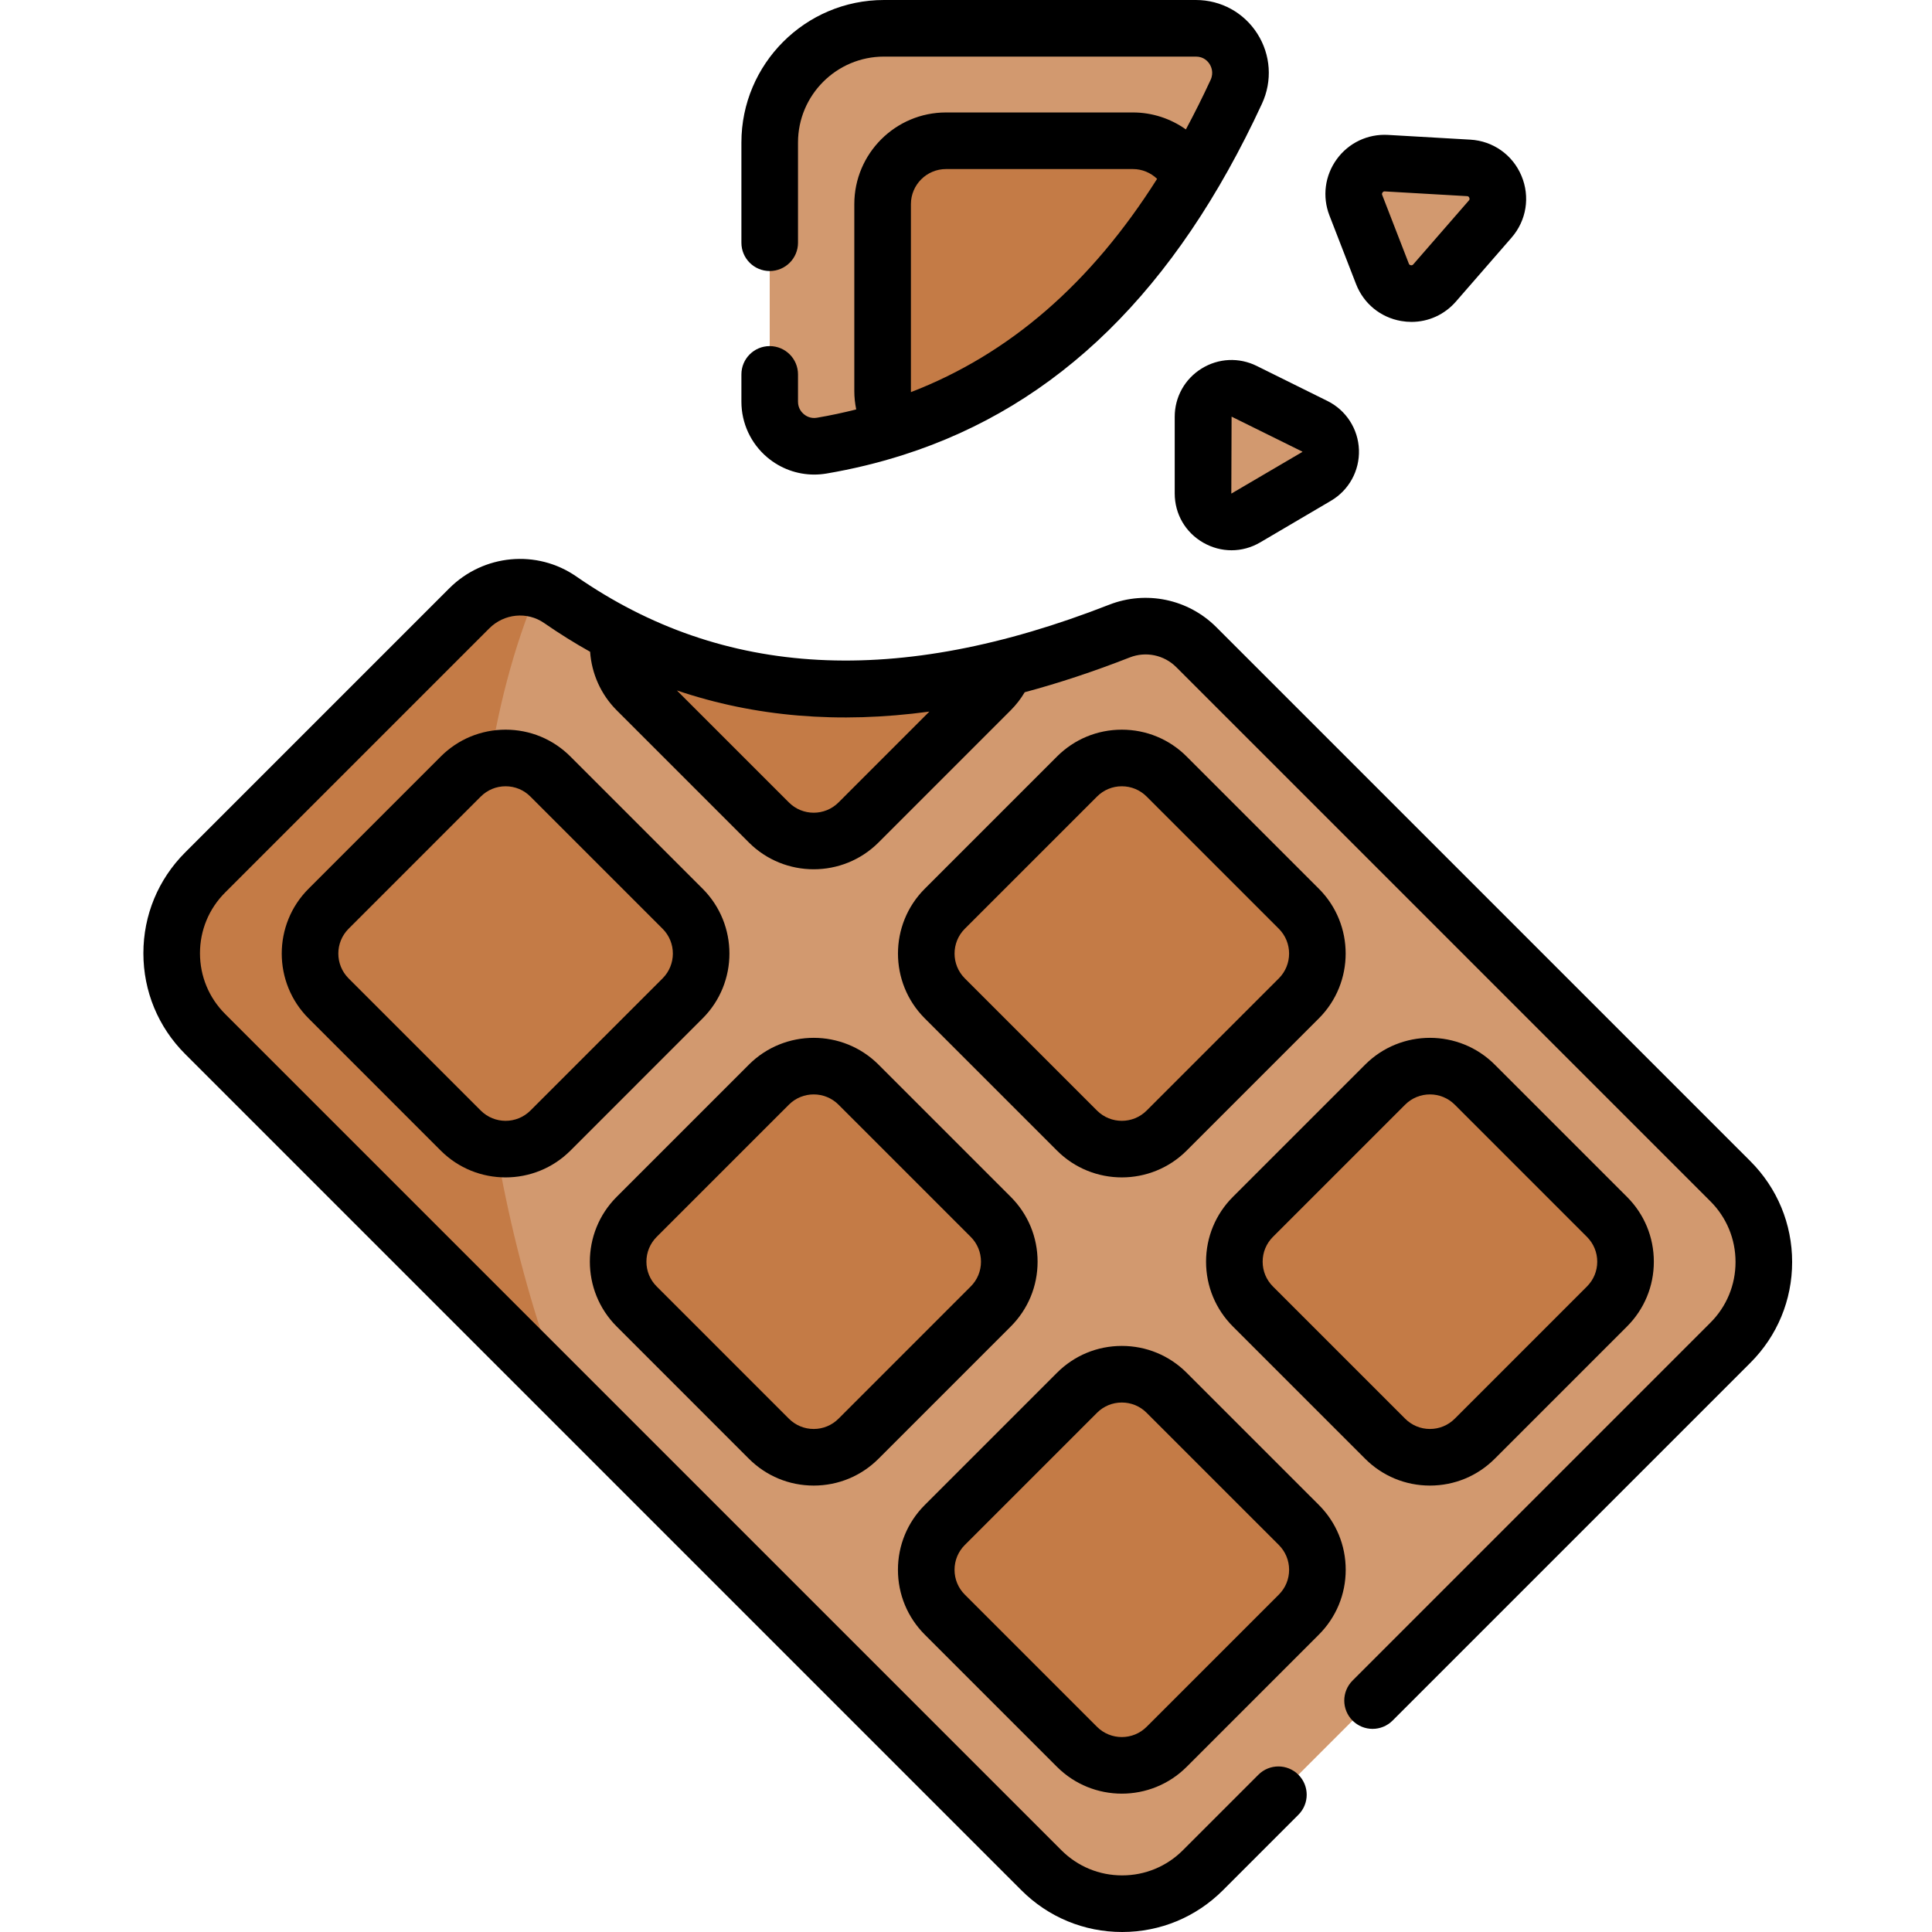
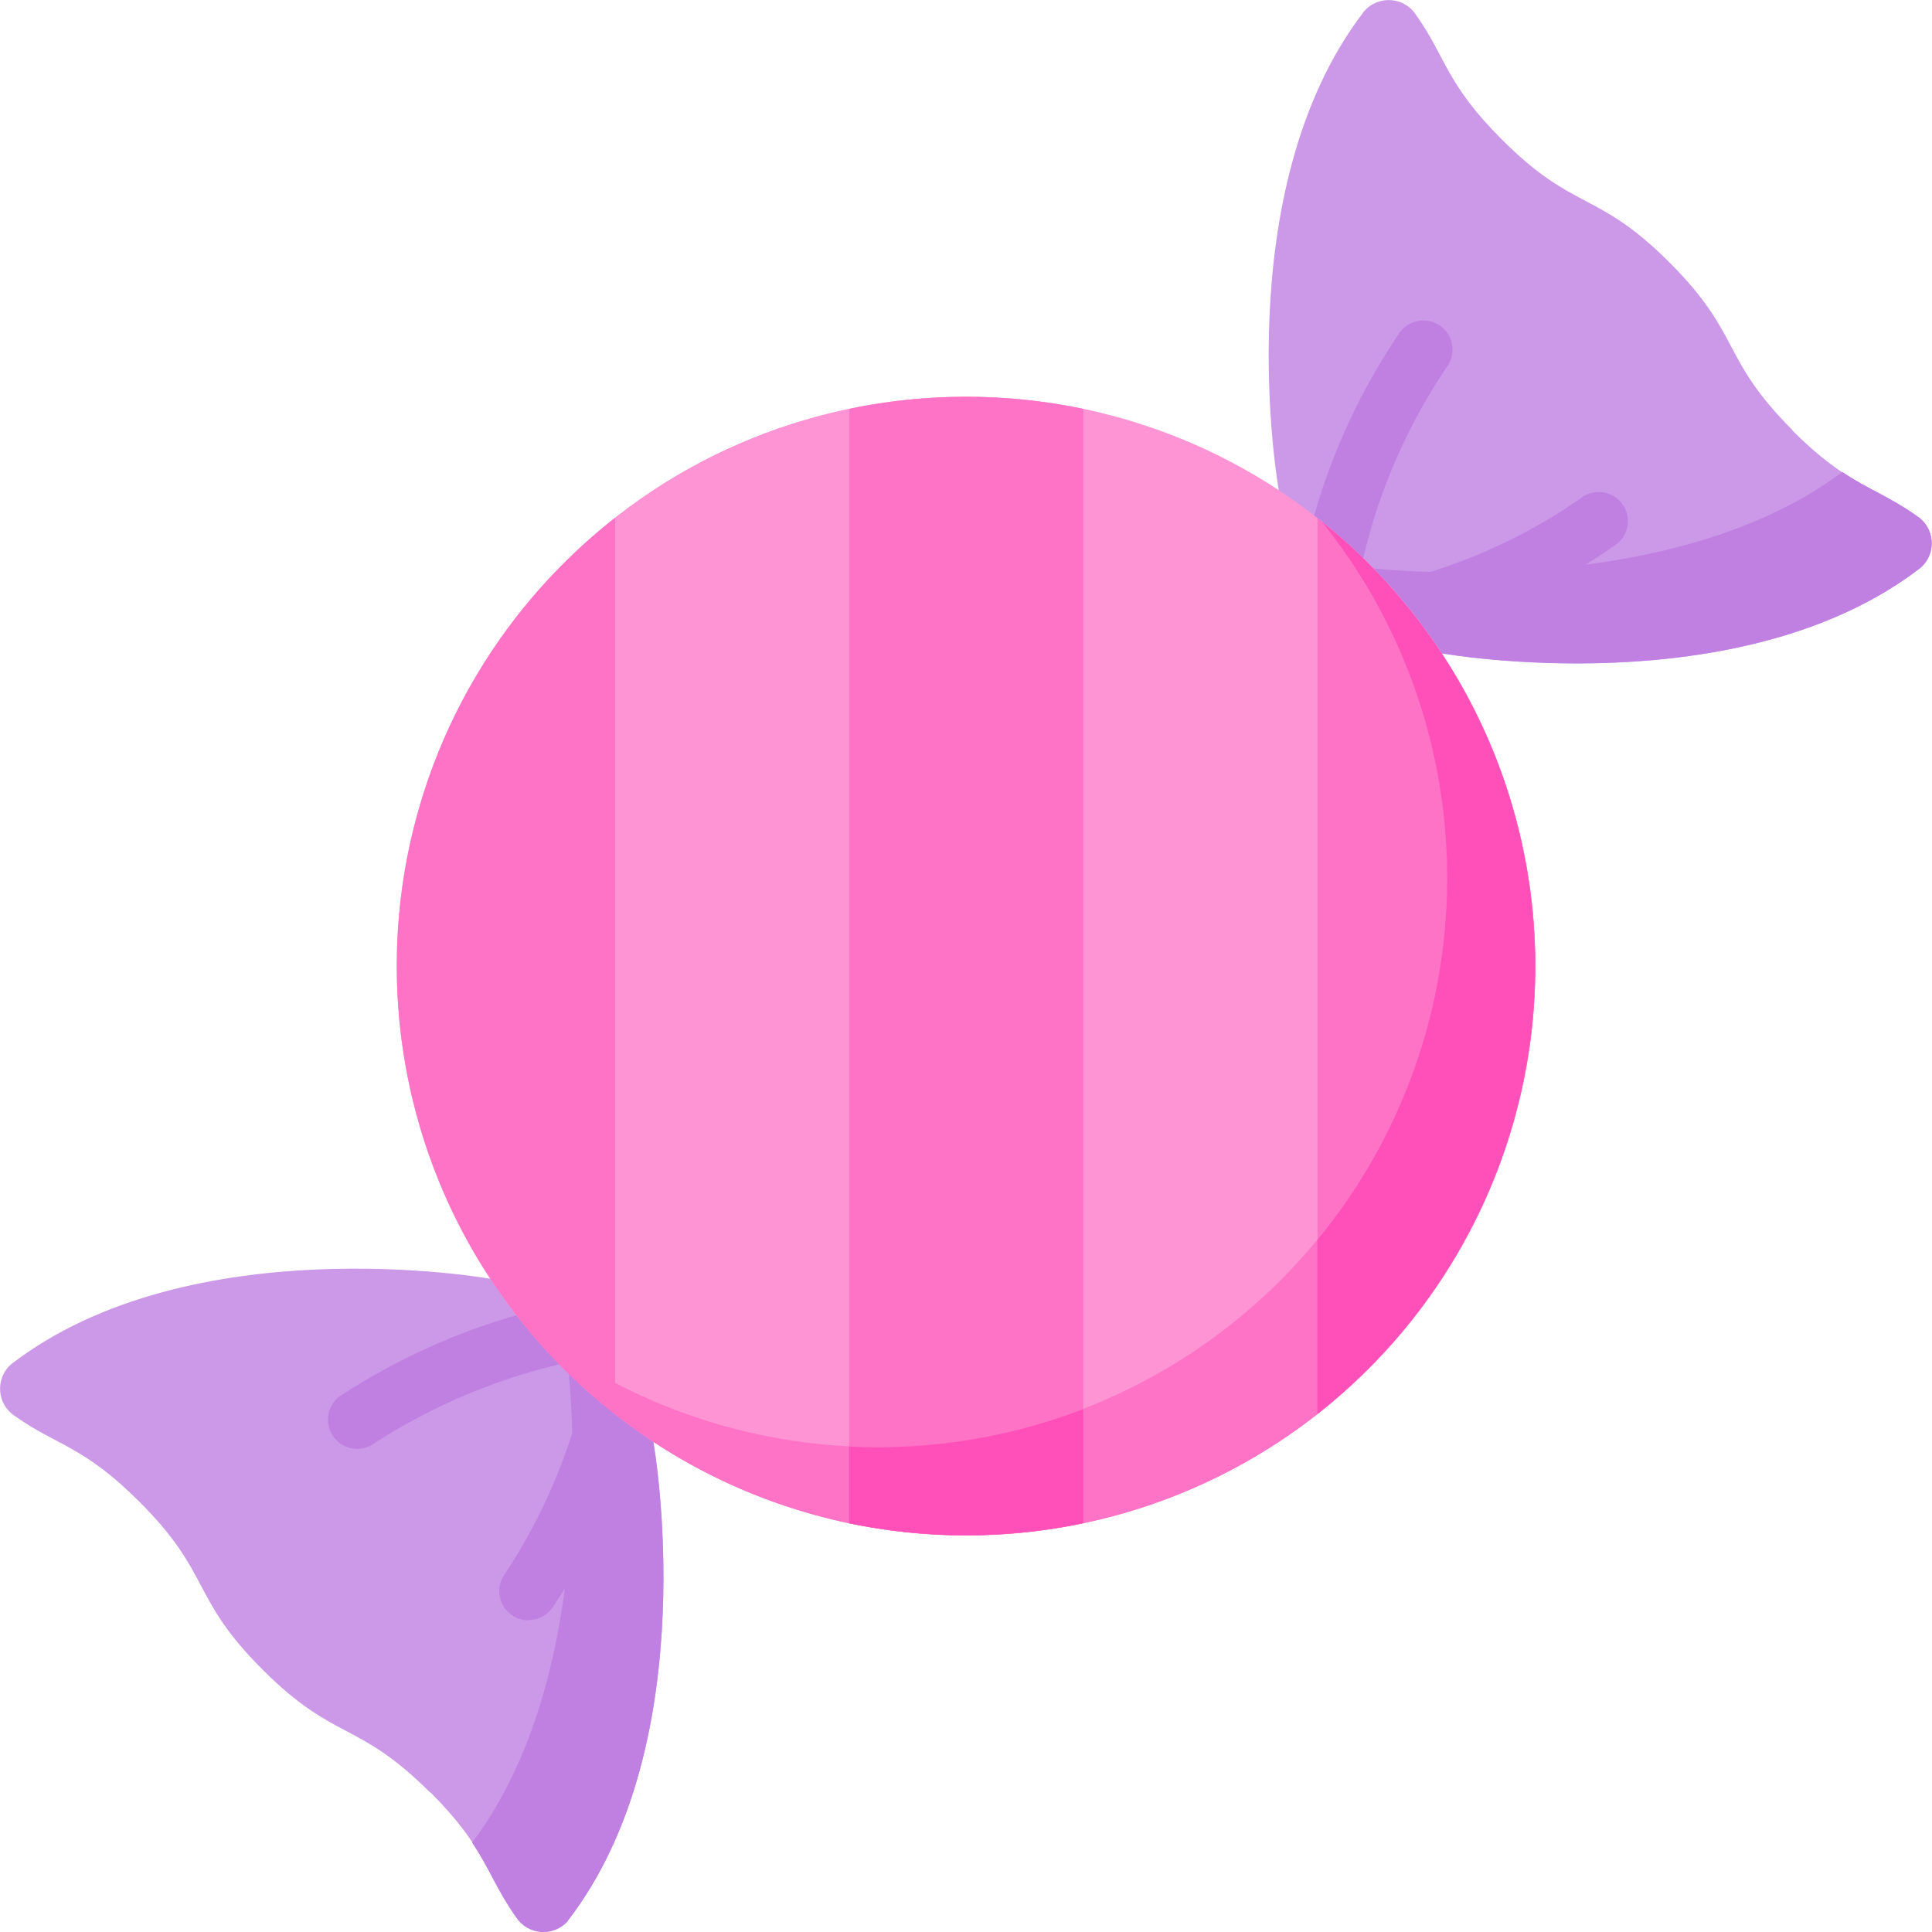
- <svg xmlns="http://www.w3.org/2000/svg" height="512" viewBox="-38 0 512 512" width="512">
-   <path d="m86.359 161.223-69.996 69.996c-11.816 11.82-11.816 30.98 0 42.801l221.617 221.617c11.82 11.816 30.984 11.816 42.801 0l139.793-139.793c11.82-11.82 11.82-30.98 0-42.801l-141.547-141.543c-5.332-5.332-13.316-7.012-20.34-4.262-67.09 26.25-113.602 15.691-148.219-8.297-7.496-5.195-17.66-4.164-24.109 2.281zm0 0" fill="#d2996f" />
-   <g fill="#c47b46">
-     <path d="m104.512 156.219c-6.34-1.629-13.301.152-18.152 5.004l-69.996 69.996c-11.816 11.82-11.816 30.98 0 42.801l94.609 94.605c-24.457-63.578-32.379-150.738-6.461-212.406zm0 0" />
-     <path d="m142.898 264.586-35.031 35.031c-6.562 6.559-17.199 6.559-23.762 0l-35.031-35.031c-6.559-6.562-6.559-17.199 0-23.762l35.031-35.031c6.562-6.562 17.199-6.562 23.762 0l35.031 35.031c6.562 6.562 6.562 17.199 0 23.762zm0 0" />
-     <path d="m224.555 346.238-35.035 35.031c-6.559 6.562-17.195 6.562-23.758 0l-35.031-35.031c-6.562-6.559-6.562-17.199 0-23.758l35.031-35.031c6.562-6.562 17.199-6.562 23.758 0l35.035 35.031c6.559 6.559 6.559 17.199 0 23.758zm0 0" />
-     <path d="m306.207 264.586-35.031 35.031c-6.562 6.559-17.199 6.559-23.758 0l-35.031-35.031c-6.562-6.562-6.562-17.199 0-23.762l35.031-35.031c6.559-6.562 17.195-6.562 23.758 0l35.031 35.031c6.562 6.562 6.562 17.199 0 23.762zm0 0" />
-     <path d="m306.207 427.895-35.031 35.031c-6.562 6.562-17.199 6.562-23.758 0l-35.031-35.031c-6.562-6.562-6.562-17.199 0-23.758l35.031-35.035c6.559-6.559 17.195-6.559 23.758 0l35.031 35.035c6.562 6.559 6.562 17.195 0 23.758zm0 0" />
-     <path d="m387.863 346.238-35.031 35.031c-6.562 6.562-17.199 6.562-23.762 0l-35.031-35.031c-6.559-6.559-6.559-17.199 0-23.758l35.031-35.031c6.562-6.562 17.199-6.562 23.762 0l35.031 35.031c6.562 6.559 6.562 17.199 0 23.758zm0 0" />
-     <path d="m126.047 168.324c-.844 5.156.707 10.629 4.684 14.605l35.031 35.031c6.562 6.559 17.199 6.559 23.758 0l35.035-35.031c1.73-1.734 2.992-3.754 3.809-5.906-42.5 10.621-75.621 5.059-102.316-8.699zm0 0" />
+ <svg xmlns="http://www.w3.org/2000/svg" width="50" height="50" viewBox="0 0 50 50" version="1.1">
+   <g id="surface1">
+     <path style=" stroke:none;fill-rule:nonzero;fill:rgb(80%,59.608%,90.98%);fill-opacity:1;" d="M 46.391 11.133 C 44.512 9.254 45.09 8.676 43.207 6.793 C 41.324 4.91 40.746 5.492 38.867 3.609 C 37.414 2.16 37.426 1.484 36.648 0.387 C 36.504 0.164 36.266 0.023 36.004 0.004 C 35.738 -0.016 35.48 0.09 35.309 0.285 C 31.719 4.938 33.09 12.656 33.09 12.656 L 33.203 14.855 L 35.137 16.801 L 37.336 16.914 C 37.336 16.914 45.055 18.285 49.703 14.695 C 49.902 14.523 50.008 14.266 49.988 14 C 49.969 13.738 49.828 13.5 49.605 13.355 C 48.504 12.578 47.832 12.586 46.383 11.137 Z M 46.391 11.133 " />
+     <path style=" stroke:none;fill-rule:nonzero;fill:rgb(74.902%,50.196%,88.627%);fill-opacity:1;" d="M 49.613 13.355 C 48.898 12.848 48.363 12.672 47.68 12.215 C 43.012 15.707 35.098 14.668 35.098 14.668 L 33.188 14.566 L 33.203 14.859 L 35.137 16.797 L 37.34 16.91 C 37.34 16.91 45.059 18.281 49.707 14.691 C 49.906 14.52 50.012 14.262 49.992 13.996 C 49.973 13.734 49.832 13.496 49.609 13.352 Z M 49.613 13.355 " />
+     <path style=" stroke:none;fill-rule:nonzero;fill:rgb(80%,59.608%,90.98%);fill-opacity:1;" d="M 11.133 46.391 C 9.254 44.512 8.676 45.09 6.793 43.207 C 4.91 41.324 5.492 40.746 3.609 38.867 C 2.16 37.414 1.484 37.426 0.387 36.648 C 0.164 36.504 0.023 36.266 0.004 36.004 C -0.016 35.738 0.09 35.48 0.285 35.309 C 4.938 31.719 12.656 33.09 12.656 33.09 L 14.855 33.203 L 16.801 35.137 L 16.914 37.336 C 16.914 37.336 18.285 45.055 14.695 49.703 C 14.523 49.902 14.266 50.008 14 49.988 C 13.738 49.969 13.5 49.828 13.355 49.605 C 12.578 48.504 12.586 47.832 11.137 46.383 Z M 11.133 46.391 " />
+     <path style=" stroke:none;fill-rule:nonzero;fill:rgb(74.902%,50.196%,88.627%);fill-opacity:1;" d="M 14.695 49.711 C 18.285 45.059 16.91 37.34 16.91 37.34 L 16.797 35.141 L 14.863 33.207 L 14.57 33.191 L 14.672 35.102 C 14.672 35.102 15.734 43.023 12.219 47.688 C 12.676 48.371 12.852 48.906 13.355 49.617 C 13.5 49.84 13.738 49.98 14 50 C 14.266 50.02 14.523 49.914 14.695 49.719 Z M 14.695 49.711 " />
+     <path style=" stroke:none;fill-rule:nonzero;fill:rgb(74.902%,50.196%,88.627%);fill-opacity:1;" d="M 34.531 15.094 C 34.297 15.094 34.074 14.984 33.934 14.797 C 33.789 14.609 33.742 14.367 33.805 14.141 C 34.262 12.16 35.086 10.281 36.23 8.598 C 36.48 8.266 36.953 8.195 37.285 8.441 C 37.621 8.691 37.691 9.164 37.441 9.5 C 36.41 11.027 35.668 12.738 35.258 14.539 C 35.168 14.867 34.871 15.094 34.531 15.098 Z M 34.531 15.094 " />
+     <path style=" stroke:none;fill-rule:nonzero;fill:rgb(74.902%,50.196%,88.627%);fill-opacity:1;" d="M 35.996 16.605 C 35.617 16.605 35.297 16.324 35.25 15.949 C 35.203 15.57 35.441 15.219 35.805 15.121 C 37.633 14.723 39.359 13.973 40.895 12.906 C 41.109 12.73 41.402 12.684 41.66 12.789 C 41.914 12.891 42.094 13.129 42.125 13.402 C 42.156 13.68 42.035 13.949 41.805 14.105 C 40.113 15.297 38.203 16.137 36.184 16.578 C 36.121 16.594 36.059 16.602 35.996 16.602 Z M 35.996 16.605 " />
+     <path style=" stroke:none;fill-rule:nonzero;fill:rgb(74.902%,50.196%,88.627%);fill-opacity:1;" d="M 9.242 37.496 C 8.914 37.496 8.621 37.281 8.523 36.969 C 8.422 36.656 8.539 36.316 8.805 36.125 C 10.445 35.055 12.258 34.277 14.16 33.832 C 14.562 33.727 14.973 33.961 15.082 34.363 C 15.195 34.762 14.961 35.176 14.562 35.289 C 12.828 35.688 11.176 36.387 9.68 37.355 C 9.555 37.449 9.398 37.496 9.242 37.496 Z M 9.242 37.496 " />
+     <path style=" stroke:none;fill-rule:nonzero;fill:rgb(74.902%,50.196%,88.627%);fill-opacity:1;" d="M 13.68 41.934 C 13.395 41.934 13.133 41.773 13.004 41.52 C 12.875 41.266 12.898 40.961 13.066 40.734 C 14.055 39.242 14.758 37.582 15.145 35.832 C 15.207 35.566 15.41 35.355 15.672 35.281 C 15.938 35.207 16.219 35.277 16.414 35.473 C 16.605 35.668 16.68 35.949 16.605 36.215 C 16.176 38.141 15.391 39.973 14.293 41.613 C 14.148 41.809 13.922 41.926 13.68 41.926 Z M 13.68 41.934 " />
+     <path style=" stroke:none;fill-rule:nonzero;fill:rgb(100%,58.039%,83.137%);fill-opacity:1;" d="M 35.418 14.582 C 29.664 8.828 20.336 8.828 14.582 14.582 C 8.828 20.336 8.828 29.664 14.582 35.418 C 20.336 41.172 29.664 41.172 35.418 35.418 C 41.172 29.664 41.172 20.336 35.418 14.582 Z M 35.418 14.582 " />
+     <path style=" stroke:none;fill-rule:nonzero;fill:rgb(100%,45.098%,77.647%);fill-opacity:1;" d="M 35.414 14.582 C 35.035 14.203 34.637 13.844 34.215 13.504 C 38.91 19.367 38.445 27.824 33.137 33.137 C 27.824 38.445 19.367 38.91 13.504 34.215 C 16.918 38.477 22.406 40.5 27.766 39.477 C 33.129 38.453 37.484 34.551 39.086 29.332 C 40.691 24.117 39.277 18.438 35.414 14.582 Z M 35.414 14.582 " />
+     <path style=" stroke:none;fill-rule:nonzero;fill:rgb(100%,45.098%,77.647%);fill-opacity:1;" d="M 14.582 35.418 C 15.004 35.84 15.449 36.234 15.918 36.602 L 15.918 13.402 C 12.598 16.004 10.551 19.902 10.297 24.109 C 10.043 28.32 11.602 32.438 14.582 35.418 Z M 14.582 35.418 " />
+     <path style=" stroke:none;fill-rule:nonzero;fill:rgb(100%,45.098%,77.647%);fill-opacity:1;" d="M 34.098 13.41 L 34.098 36.59 C 37.652 33.797 39.73 29.523 39.73 25 C 39.73 20.477 37.652 16.207 34.098 13.41 Z M 34.098 13.41 " />
+     <path style=" stroke:none;fill-rule:nonzero;fill:rgb(100%,30.98%,72.157%);fill-opacity:1;" d="M 35.418 14.586 C 35.039 14.203 34.637 13.848 34.219 13.512 C 38.578 18.953 38.527 26.703 34.094 32.09 L 34.094 36.59 C 37.406 33.988 39.449 30.09 39.699 25.887 C 39.953 21.68 38.395 17.57 35.418 14.59 Z M 35.418 14.586 " />
+     <path style=" stroke:none;fill-rule:nonzero;fill:rgb(100%,45.098%,77.647%);fill-opacity:1;" d="M 21.977 10.578 L 21.977 39.422 C 23.973 39.84 26.039 39.84 28.035 39.422 L 28.035 10.582 C 26.039 10.164 23.973 10.164 21.977 10.582 Z M 21.977 10.578 " />
+     <path style=" stroke:none;fill-rule:nonzero;fill:rgb(100%,30.98%,72.157%);fill-opacity:1;" d="M 28.035 36.469 C 26.105 37.211 24.043 37.539 21.977 37.438 L 21.977 39.422 C 23.961 39.832 26.008 39.836 27.992 39.426 L 28.035 39.414 Z M 28.035 36.469 " />
  </g>
-   <path d="m165.98 37.766v68.684c0 7.312 6.578 12.875 13.785 11.648 40.855-6.938 80.793-30.969 109.867-93.773 3.633-7.848-2.039-16.824-10.688-16.824h-82.699c-16.715 0-30.266 13.551-30.266 30.266zm0 0" fill="#d2996f" />
-   <path d="m195.902 54.102v49.543c0 3.656 1.18 7.027 3.16 9.785 28.609-9.148 55.957-28.633 78.504-66.195-2.629-5.852-8.492-9.934-15.32-9.934h-49.543c-9.277 0-16.801 7.523-16.801 16.801zm0 0" fill="#c47b46" />
-   <path d="m280.812 130.758v-20.301c0-5.598 5.879-9.246 10.898-6.762l18.734 9.281c5.375 2.66 5.645 10.227.477 13.266l-18.734 11.023c-5.031 2.957-11.375-.672-11.375-6.508zm0 0" fill="#d2996f" />
-   <path d="m321.309 54.387 7.051 18.184c2.234 5.75 9.777 7.066 13.824 2.414l14.734-16.926c4.473-5.141 1.09-13.172-5.711-13.566l-21.785-1.254c-5.957-.344-10.273 5.586-8.113 11.148zm0 0" fill="#d2996f" />
-   <path d="m165.336 121.207c3.516 2.969 7.918 4.559 12.441 4.559 1.078 0 2.16-.09 3.242-.273 6.984-1.184 13.711-2.824 20.199-4.887.078-.02.148-.047.223-.07 40.934-13.082 72.145-43.699 94.996-93.059 2.797-6.039 2.332-12.984-1.246-18.578-3.559-5.574-9.633-8.898-16.25-8.898h-82.699c-20.82 0-37.762 16.941-37.762 37.766v26.559c0 4.141 3.359 7.5 7.5 7.5s7.5-3.359 7.5-7.5v-26.559c0-12.555 10.211-22.766 22.762-22.766h82.699c2.043 0 3.141 1.234 3.609 1.973.387.605 1.188 2.227.273 4.199-2.105 4.551-4.293 8.918-6.551 13.125-4.027-2.859-8.902-4.496-14.027-4.496h-49.543c-13.398 0-24.301 10.902-24.301 24.301v49.543c0 1.648.184 3.27.504 4.859-3.398.855-6.859 1.602-10.398 2.199-1.711.297-2.926-.473-3.496-.953-.57-.484-1.531-1.555-1.531-3.297v-7.234c0-4.145-3.359-7.5-7.5-7.5s-7.5 3.355-7.5 7.5v7.234c0 5.699 2.5 11.074 6.855 14.754zm38.066-67.105c0-5.129 4.172-9.301 9.301-9.301h49.543c2.426 0 4.699.973 6.398 2.594-17.551 27.738-39.133 46.445-65.234 56.523 0-.094-.008-.184-.008-.273zm110.371 52.152-18.738-9.281c-4.695-2.324-10.16-2.062-14.609.703-4.453 2.762-7.113 7.543-7.113 12.781v20.301c0 5.465 2.832 10.348 7.578 13.062 2.344 1.34 4.91 2.008 7.473 2.008 2.621 0 5.242-.699 7.625-2.102l18.734-11.02c4.77-2.805 7.609-7.98 7.41-13.508-.199-5.531-3.402-10.488-8.359-12.945zm-6.652 13.523-18.805 11.031s-.004-.02-.004-.051l.07-20.344 18.754 9.27c.008.023.008.082-.016.094zm7.191-62.68 7.055 18.184c2.008 5.172 6.469 8.828 11.934 9.785.922.16 1.84.242 2.754.242 4.492 0 8.758-1.922 11.785-5.398l14.734-16.93c3.961-4.551 4.969-10.832 2.625-16.395-2.34-5.562-7.539-9.234-13.562-9.578l-21.789-1.254c-5.352-.312-10.434 2.094-13.59 6.434-3.156 4.336-3.883 9.91-1.945 14.91zm14.074-6.086c.223-.309.484-.289.602-.285l21.789 1.254c.16.012.434.027.602.426.168.398-.012.605-.117.727l-14.734 16.93c-.078.09-.258.301-.645.23-.387-.066-.488-.324-.531-.438l-7.051-18.18c-.043-.109-.141-.355.086-.664zm-46.77 283.348c0 6.488 2.531 12.594 7.121 17.184l35.031 35.031c4.59 4.59 10.691 7.117 17.18 7.117 6.492 0 12.598-2.527 17.184-7.117l35.031-35.031c4.594-4.59 7.121-10.691 7.121-17.184s-2.527-12.594-7.121-17.184l-35.031-35.031c-9.473-9.477-24.891-9.473-34.363 0l-35.035 35.031c-4.586 4.59-7.117 10.691-7.117 17.184zm17.727-6.578 35.031-35.031c1.812-1.812 4.195-2.719 6.578-2.719 2.379 0 4.762.906 6.574 2.719l35.031 35.031c1.758 1.758 2.727 4.094 2.727 6.578s-.969 4.82-2.727 6.574l-35.031 35.035c-1.758 1.754-4.094 2.723-6.578 2.723-2.48 0-4.816-.969-6.574-2.727l-35.031-35.031c-1.758-1.754-2.727-4.09-2.727-6.574s.969-4.82 2.727-6.578zm-138.887 58.793c4.59 4.59 10.691 7.117 17.184 7.117s12.594-2.527 17.184-7.117l35.031-35.031c4.59-4.59 7.117-10.691 7.117-17.184s-2.527-12.594-7.117-17.184l-35.031-35.031c-9.477-9.477-24.891-9.473-34.367 0l-35.031 35.031c-9.477 9.473-9.477 24.891 0 34.363zm-24.426-58.793 35.035-35.031c1.812-1.812 4.191-2.719 6.574-2.719s4.766.906 6.578 2.719l35.031 35.031c1.758 1.758 2.723 4.094 2.723 6.578s-.965 4.82-2.723 6.574l-35.031 35.035c-1.758 1.754-4.094 2.723-6.578 2.723s-4.816-.969-6.574-2.727l-35.031-35.031c-1.758-1.754-2.727-4.09-2.727-6.574s.969-4.82 2.723-6.578zm106.082 140.449c4.738 4.734 10.961 7.105 17.184 7.105s12.445-2.371 17.184-7.105l35.031-35.035c4.59-4.59 7.117-10.691 7.117-17.18 0-6.492-2.527-12.594-7.117-17.188l-35.031-35.027c-4.59-4.59-10.691-7.117-17.184-7.117s-12.594 2.527-17.184 7.117l-35.031 35.031c-4.59 4.59-7.117 10.691-7.117 17.184 0 6.488 2.527 12.594 7.117 17.184zm-24.426-58.793 35.031-35.031c1.758-1.758 4.094-2.723 6.578-2.723s4.82.965 6.574 2.723l35.035 35.031c1.754 1.758 2.723 4.094 2.723 6.578 0 2.48-.969 4.82-2.723 6.574l-35.035 35.031c-3.625 3.625-9.523 3.629-13.152 0l-35.031-35.031c-1.758-1.754-2.723-4.094-2.723-6.574 0-2.484.965-4.82 2.723-6.578zm208.191-101.699-141.547-141.543c-7.445-7.441-18.582-9.773-28.379-5.941-56.09 21.949-102.281 19.504-141.211-7.477-10.453-7.246-24.621-5.922-33.688 3.145l-69.992 69.992c-7.133 7.137-11.062 16.617-11.062 26.703 0 10.09 3.93 19.57 11.062 26.703l221.617 221.617c7.133 7.137 16.617 11.062 26.703 11.062 10.086 0 19.57-3.93 26.703-11.059l20.008-20.012c2.93-2.93 2.93-7.676 0-10.605-2.93-2.93-7.676-2.93-10.605 0l-20.012 20.012c-4.297 4.297-10.016 6.664-16.094 6.664-6.082 0-11.797-2.367-16.098-6.668l-221.617-221.617c-4.301-4.301-6.668-10.016-6.668-16.098 0-6.078 2.367-11.797 6.668-16.094l69.996-69.996c3.934-3.934 10.047-4.531 14.531-1.422 4 2.77 8.066 5.309 12.195 7.621.402 5.793 2.867 11.332 7.035 15.504l35.035 35.035c4.734 4.734 10.957 7.102 17.18 7.102s12.449-2.367 17.184-7.102l35.031-35.035c1.445-1.441 2.68-3.043 3.707-4.781 9.043-2.422 18.324-5.496 27.859-9.227 4.246-1.664 9.074-.652 12.305 2.578l141.543 141.547c4.301 4.297 6.668 10.016 6.668 16.098 0 6.078-2.367 11.797-6.668 16.094l-94.824 94.828c-2.93 2.93-2.93 7.676 0 10.605 2.93 2.93 7.676 2.93 10.605 0l94.828-94.824c7.133-7.133 11.059-16.617 11.059-26.703 0-10.09-3.93-19.57-11.059-26.707zm-241.66-95.082c-3.625 3.629-9.527 3.629-13.152 0l-29.688-29.684c20.672 7.004 42.898 8.867 66.918 5.605zm92.262-12.168c-4.59-4.59-10.691-7.117-17.184-7.117s-12.594 2.527-17.184 7.117l-35.031 35.031c-9.477 9.477-9.477 24.891 0 34.367l35.031 35.031c4.738 4.738 10.961 7.105 17.184 7.105s12.445-2.367 17.184-7.105l35.031-35.031c9.473-9.477 9.473-24.891 0-34.367zm24.426 58.793-35.035 35.031c-3.625 3.625-9.523 3.625-13.152 0l-35.031-35.031c-3.625-3.629-3.625-9.527 0-13.152l35.035-35.031c1.754-1.758 4.09-2.727 6.574-2.727s4.82.969 6.578 2.727l35.031 35.031c3.625 3.625 3.625 9.523 0 13.152zm-152.703 10.605c9.473-9.477 9.473-24.891 0-34.367l-35.031-35.027c-4.59-4.594-10.691-7.121-17.184-7.121-6.492 0-12.594 2.527-17.184 7.117l-35.031 35.035c-9.477 9.473-9.477 24.891 0 34.363l35.031 35.035c4.738 4.734 10.961 7.102 17.184 7.102 6.223 0 12.445-2.367 17.184-7.102l35.031-35.035c-.004 0-.004 0 0 0zm-10.609-10.605h.004l-35.035 35.031c-3.625 3.625-9.523 3.625-13.152 0l-35.031-35.031c-3.625-3.629-3.625-9.527 0-13.152l35.031-35.031c1.758-1.758 4.094-2.727 6.578-2.727s4.82.969 6.574 2.727l35.031 35.031c3.629 3.625 3.629 9.523 0 13.152zm0 0" />
</svg>
